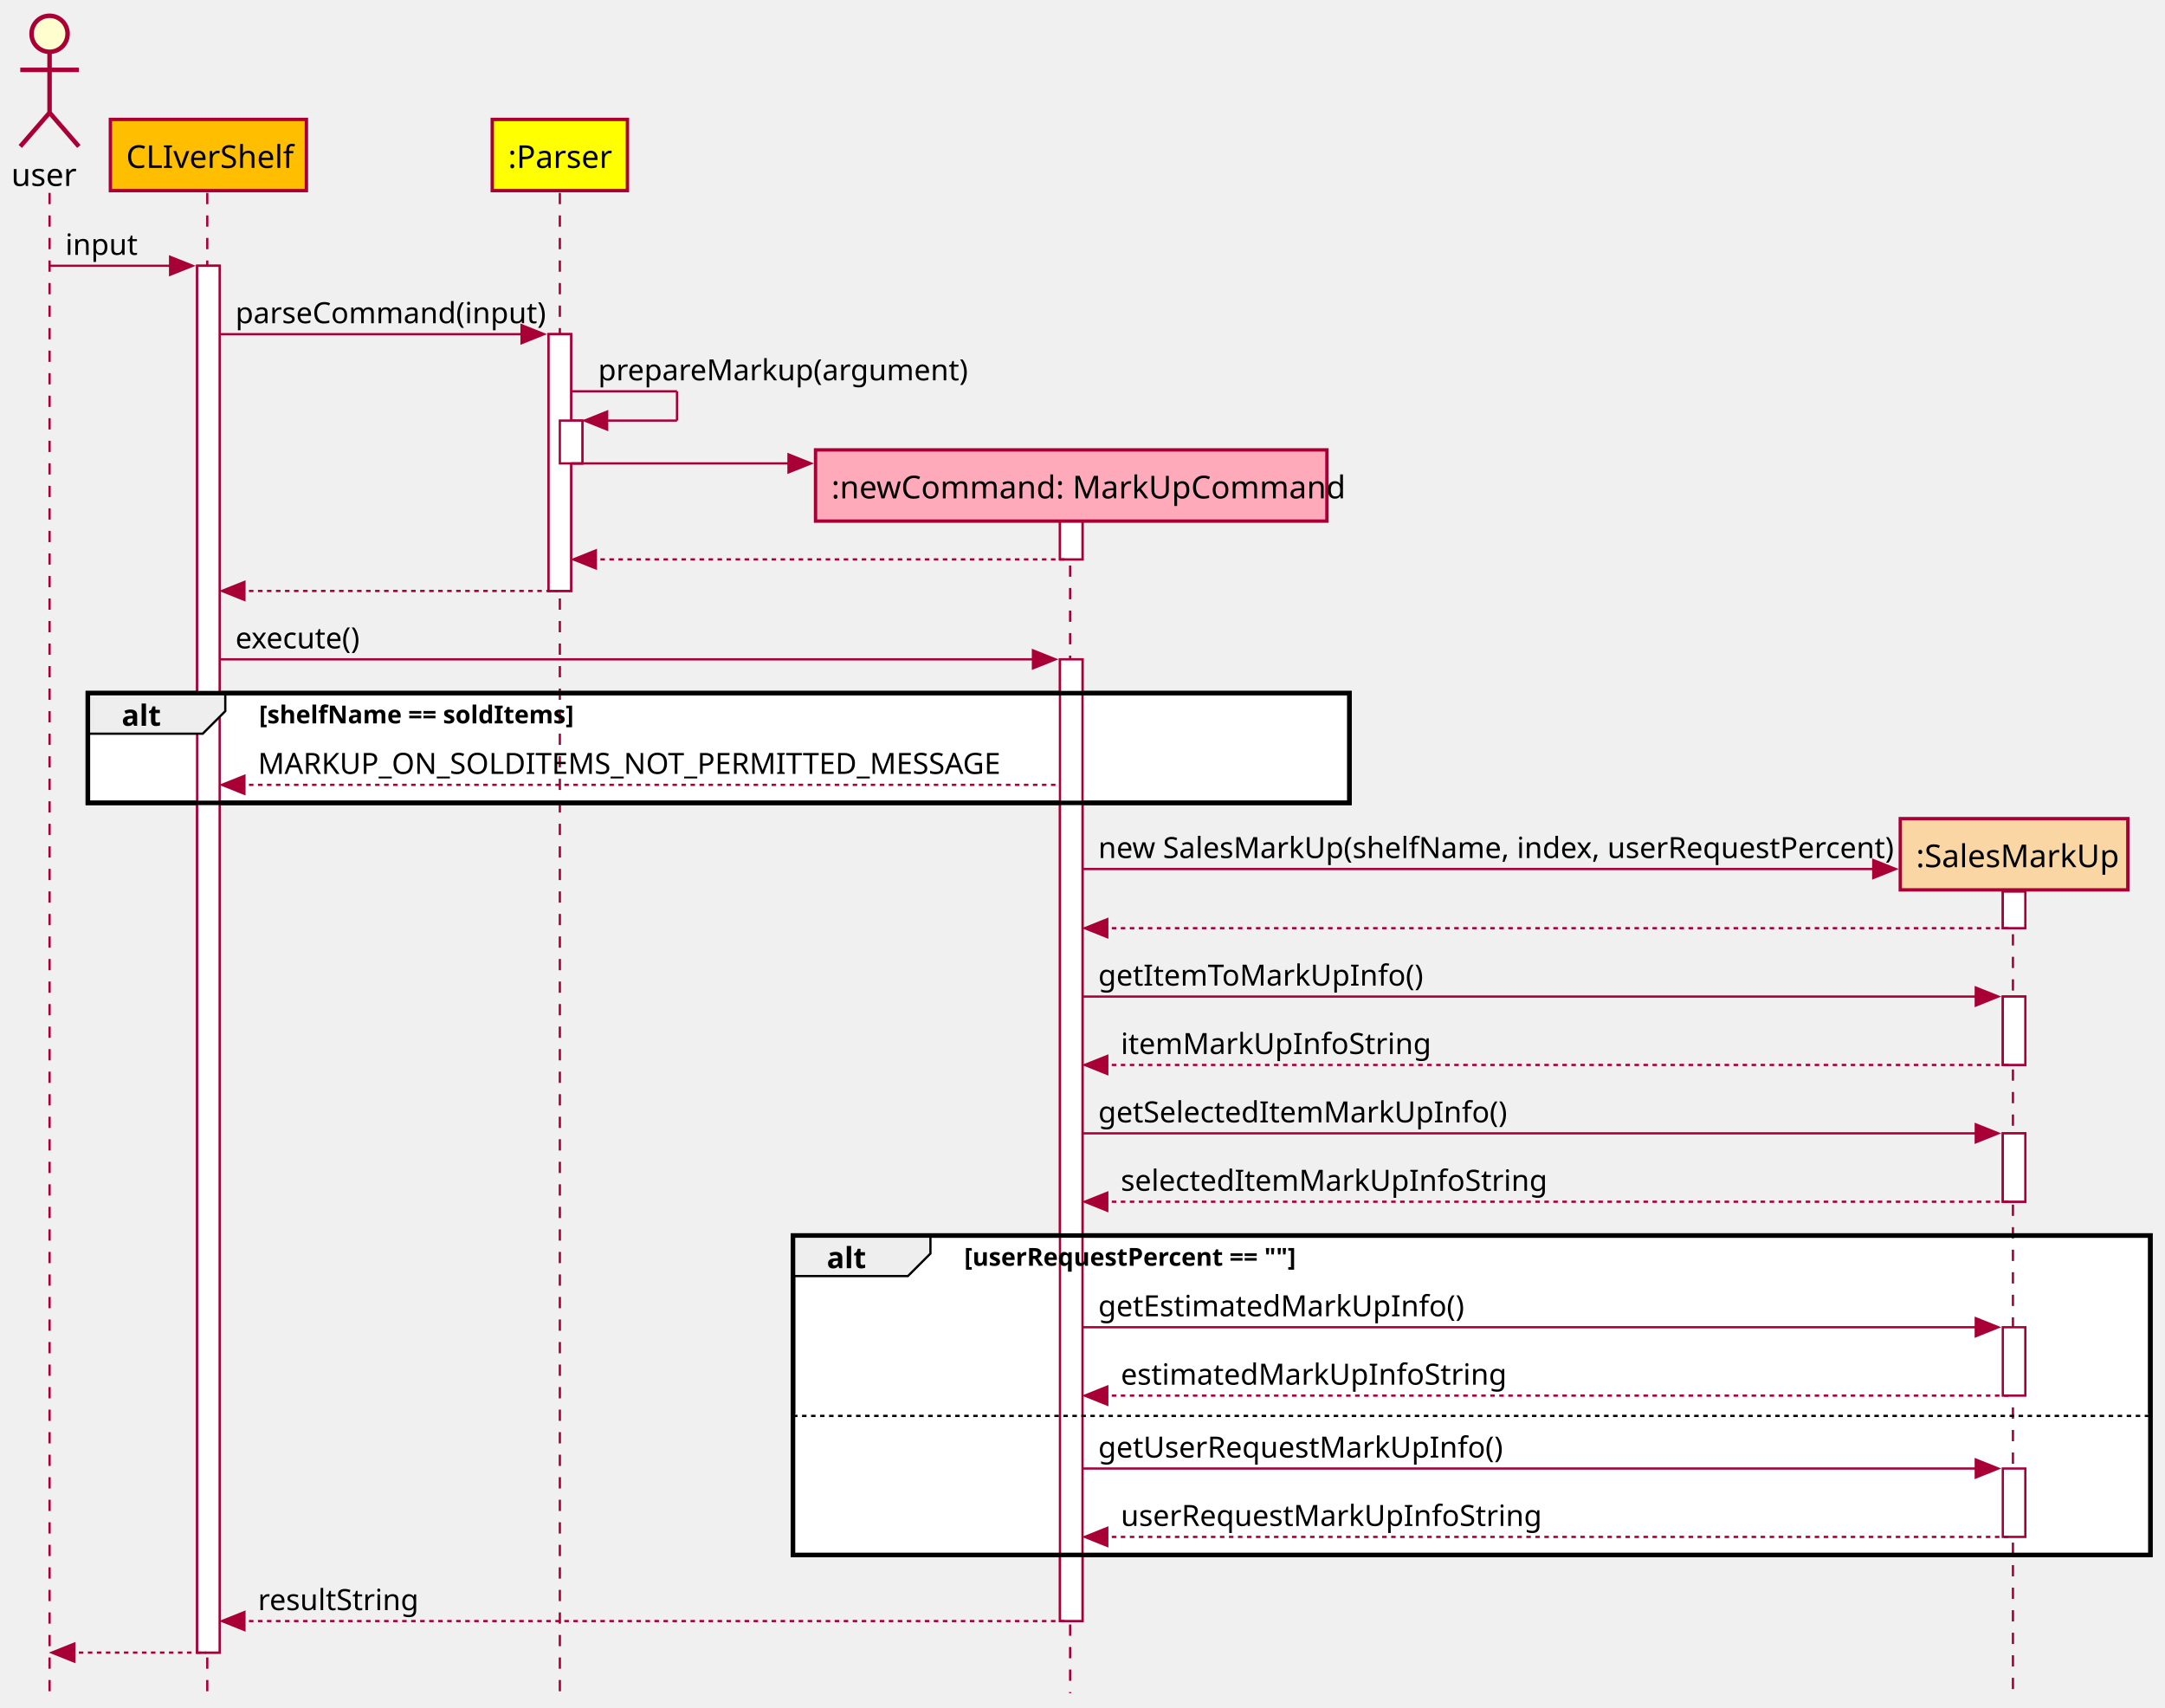
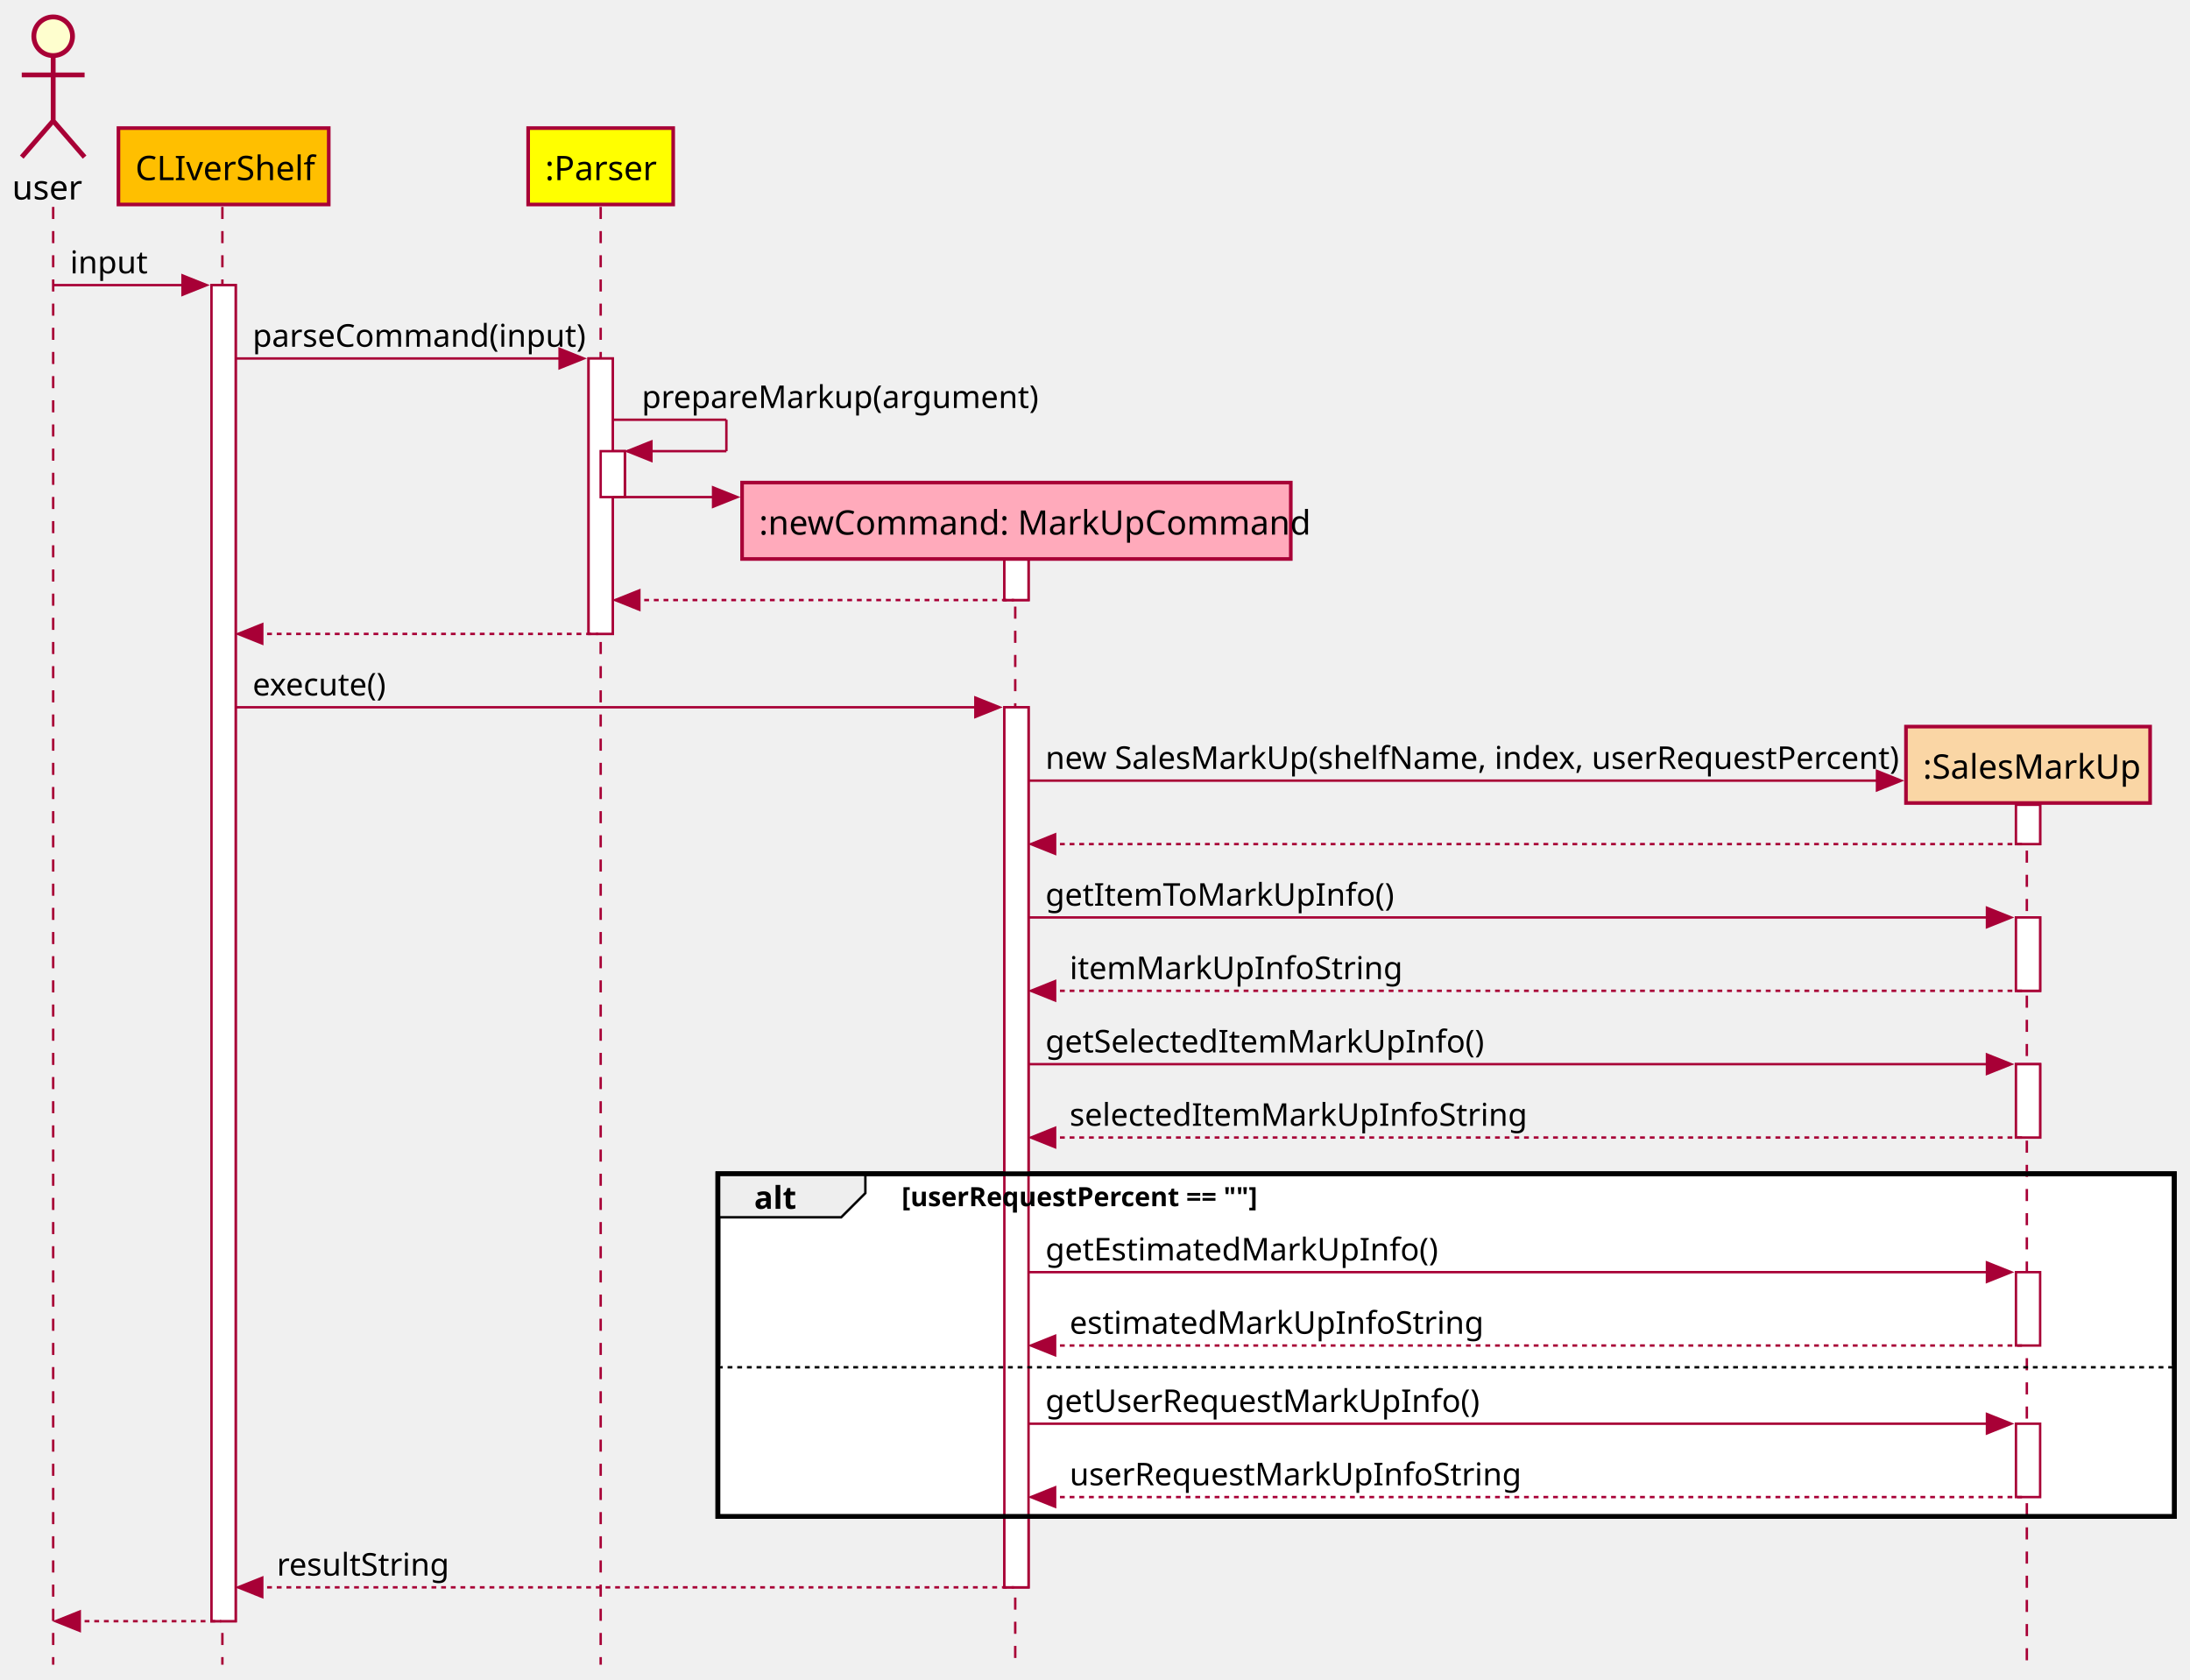
- <svg xmlns="http://www.w3.org/2000/svg" contentScriptType="application/ecmascript" contentStyleType="text/css" height="758px" preserveAspectRatio="none" style="width:961px;height:758px;background:#FFFFFF;" version="1.1" viewBox="0 0 961 758" width="961px" zoomAndPan="magnify">
+ <svg xmlns="http://www.w3.org/2000/svg" contentScriptType="application/ecmascript" contentStyleType="text/css" height="695px" preserveAspectRatio="none" style="width:906px;height:695px;background:#FFFFFF;" version="1.1" viewBox="0 0 906 695" width="906px" zoomAndPan="magnify">
  <defs />
  <g>
-     <rect fill="#FFFFFF" height="615.492" style="stroke:#A80036;stroke-width:1.0;" width="10" x="87.5" y="117.961" />
+     <rect fill="#FFFFFF" height="552.789" style="stroke:#A80036;stroke-width:1.0;" width="10" x="87.5" y="117.961" />
    <rect fill="#FFFFFF" height="113.961" style="stroke:#A80036;stroke-width:1.0;" width="10" x="243.5" y="148.312" />
    <rect fill="#FFFFFF" height="19" style="stroke:#A80036;stroke-width:1.0;" width="10" x="248.5" y="186.664" />
-     <rect fill="#FFFFFF" height="32.609" style="stroke:#A80036;stroke-width:1.0;" width="10" x="470.5" y="215.664" />
-     <rect fill="#FFFFFF" height="426.828" style="stroke:#A80036;stroke-width:1.0;" width="10" x="470.5" y="292.625" />
-     <rect fill="#FFFFFF" height="16.258" style="stroke:#A80036;stroke-width:1.0;" width="10" x="889" y="395.68" />
-     <rect fill="#FFFFFF" height="30.352" style="stroke:#A80036;stroke-width:1.0;" width="10" x="889" y="442.289" />
-     <rect fill="#FFFFFF" height="30.352" style="stroke:#A80036;stroke-width:1.0;" width="10" x="889" y="502.992" />
-     <rect fill="#FFFFFF" height="30.352" style="stroke:#A80036;stroke-width:1.0;" width="10" x="889" y="589.047" />
-     <rect fill="#FFFFFF" height="30.352" style="stroke:#A80036;stroke-width:1.0;" width="10" x="889" y="651.75" />
-     <rect fill="#FFFFFF" height="48.703" style="stroke:#000000;stroke-width:2.0;" width="560" x="39" y="307.625" />
-     <rect fill="#FFFFFF" height="141.758" style="stroke:#000000;stroke-width:2.0;" width="602.5" x="352" y="548.344" />
-     <rect fill="#FFFFFF" height="62.703" style="stroke:none;stroke-width:1.0;" width="602.5" x="352" y="627.398" />
-     <line style="stroke:#A80036;stroke-width:1.0;stroke-dasharray:5.0,5.0;" x1="22" x2="22" y1="85.609" y2="751.453" />
-     <line style="stroke:#A80036;stroke-width:1.0;stroke-dasharray:5.0,5.0;" x1="92" x2="92" y1="85.609" y2="751.453" />
-     <line style="stroke:#A80036;stroke-width:1.0;stroke-dasharray:5.0,5.0;" x1="248.5" x2="248.5" y1="85.609" y2="751.453" />
-     <line style="stroke:#A80036;stroke-width:1.0;stroke-dasharray:5.0,5.0;" x1="475" x2="475" y1="230.969" y2="751.453" />
-     <line style="stroke:#A80036;stroke-width:1.0;stroke-dasharray:5.0,5.0;" x1="893.5" x2="893.5" y1="394.633" y2="751.453" />
+     <rect fill="#FFFFFF" height="32.609" style="stroke:#A80036;stroke-width:1.0;" width="10" x="415.5" y="215.664" />
+     <rect fill="#FFFFFF" height="364.125" style="stroke:#A80036;stroke-width:1.0;" width="10" x="415.5" y="292.625" />
+     <rect fill="#FFFFFF" height="16.258" style="stroke:#A80036;stroke-width:1.0;" width="10" x="834" y="332.977" />
+     <rect fill="#FFFFFF" height="30.352" style="stroke:#A80036;stroke-width:1.0;" width="10" x="834" y="379.586" />
+     <rect fill="#FFFFFF" height="30.352" style="stroke:#A80036;stroke-width:1.0;" width="10" x="834" y="440.289" />
+     <rect fill="#FFFFFF" height="30.352" style="stroke:#A80036;stroke-width:1.0;" width="10" x="834" y="526.344" />
+     <rect fill="#FFFFFF" height="30.352" style="stroke:#A80036;stroke-width:1.0;" width="10" x="834" y="589.047" />
+     <rect fill="#FFFFFF" height="141.758" style="stroke:#000000;stroke-width:2.0;" width="602.5" x="297" y="485.641" />
+     <rect fill="#FFFFFF" height="62.703" style="stroke:none;stroke-width:1.0;" width="602.5" x="297" y="564.695" />
+     <line style="stroke:#A80036;stroke-width:1.0;stroke-dasharray:5.0,5.0;" x1="22" x2="22" y1="85.609" y2="688.75" />
+     <line style="stroke:#A80036;stroke-width:1.0;stroke-dasharray:5.0,5.0;" x1="92" x2="92" y1="85.609" y2="688.75" />
+     <line style="stroke:#A80036;stroke-width:1.0;stroke-dasharray:5.0,5.0;" x1="248.5" x2="248.5" y1="85.609" y2="688.75" />
+     <line style="stroke:#A80036;stroke-width:1.0;stroke-dasharray:5.0,5.0;" x1="420" x2="420" y1="230.969" y2="688.75" />
+     <line style="stroke:#A80036;stroke-width:1.0;stroke-dasharray:5.0,5.0;" x1="838.5" x2="838.5" y1="331.93" y2="688.75" />
    <text fill="#000000" font-family="sans-serif" font-size="14" lengthAdjust="spacing" textLength="28" x="5" y="82.533">user</text>
    <ellipse cx="22" cy="15" fill="#FEFECE" rx="8" ry="8" style="stroke:#A80036;stroke-width:2.0;" />
    <path d="M22,23 L22,50 M9,31 L35,31 M22,50 L9,65 M22,50 L35,65 " fill="none" style="stroke:#A80036;stroke-width:2.0;" />
    <rect fill="#FFBF00" height="31.609" style="stroke:#A80036;stroke-width:1.5;" width="87" x="49" y="53" />
    <text fill="#000000" font-family="sans-serif" font-size="14" lengthAdjust="spacing" textLength="73" x="56" y="74.533">CLIverShelf</text>
    <rect fill="#FFFF00" height="31.609" style="stroke:#A80036;stroke-width:1.5;" width="60" x="218.5" y="53" />
    <text fill="#000000" font-family="sans-serif" font-size="14" lengthAdjust="spacing" textLength="46" x="225.5" y="74.533">:Parser</text>
-     <rect fill="#FFFFFF" height="615.492" style="stroke:#A80036;stroke-width:1.0;" width="10" x="87.5" y="117.961" />
+     <rect fill="#FFFFFF" height="552.789" style="stroke:#A80036;stroke-width:1.0;" width="10" x="87.5" y="117.961" />
    <rect fill="#FFFFFF" height="113.961" style="stroke:#A80036;stroke-width:1.0;" width="10" x="243.5" y="148.312" />
    <rect fill="#FFFFFF" height="19" style="stroke:#A80036;stroke-width:1.0;" width="10" x="248.5" y="186.664" />
-     <rect fill="#FFFFFF" height="32.609" style="stroke:#A80036;stroke-width:1.0;" width="10" x="470.5" y="215.664" />
-     <rect fill="#FFFFFF" height="426.828" style="stroke:#A80036;stroke-width:1.0;" width="10" x="470.5" y="292.625" />
-     <rect fill="#FFFFFF" height="16.258" style="stroke:#A80036;stroke-width:1.0;" width="10" x="889" y="395.68" />
-     <rect fill="#FFFFFF" height="30.352" style="stroke:#A80036;stroke-width:1.0;" width="10" x="889" y="442.289" />
-     <rect fill="#FFFFFF" height="30.352" style="stroke:#A80036;stroke-width:1.0;" width="10" x="889" y="502.992" />
-     <rect fill="#FFFFFF" height="30.352" style="stroke:#A80036;stroke-width:1.0;" width="10" x="889" y="589.047" />
-     <rect fill="#FFFFFF" height="30.352" style="stroke:#A80036;stroke-width:1.0;" width="10" x="889" y="651.75" />
+     <rect fill="#FFFFFF" height="32.609" style="stroke:#A80036;stroke-width:1.0;" width="10" x="415.5" y="215.664" />
+     <rect fill="#FFFFFF" height="364.125" style="stroke:#A80036;stroke-width:1.0;" width="10" x="415.5" y="292.625" />
+     <rect fill="#FFFFFF" height="16.258" style="stroke:#A80036;stroke-width:1.0;" width="10" x="834" y="332.977" />
+     <rect fill="#FFFFFF" height="30.352" style="stroke:#A80036;stroke-width:1.0;" width="10" x="834" y="379.586" />
+     <rect fill="#FFFFFF" height="30.352" style="stroke:#A80036;stroke-width:1.0;" width="10" x="834" y="440.289" />
+     <rect fill="#FFFFFF" height="30.352" style="stroke:#A80036;stroke-width:1.0;" width="10" x="834" y="526.344" />
+     <rect fill="#FFFFFF" height="30.352" style="stroke:#A80036;stroke-width:1.0;" width="10" x="834" y="589.047" />
    <polygon fill="#A80036" points="75.5,113.961,85.5,117.961,75.5,121.961" style="stroke:#A80036;stroke-width:1.0;" />
    <line style="stroke:#A80036;stroke-width:1.0;" x1="22" x2="81.5" y1="117.961" y2="117.961" />
    <text fill="#000000" font-family="sans-serif" font-size="13" lengthAdjust="spacing" textLength="28" x="29" y="113.105">input</text>
    <polygon fill="#A80036" points="231.5,144.312,241.5,148.312,231.5,152.312" style="stroke:#A80036;stroke-width:1.0;" />
    <line style="stroke:#A80036;stroke-width:1.0;" x1="97.5" x2="237.5" y1="148.312" y2="148.312" />
    <text fill="#000000" font-family="sans-serif" font-size="13" lengthAdjust="spacing" textLength="127" x="104.5" y="143.456">parseCommand(input)</text>
    <line style="stroke:#A80036;stroke-width:1.0;" x1="253.5" x2="300.5" y1="173.664" y2="173.664" />
    <line style="stroke:#A80036;stroke-width:1.0;" x1="300.5" x2="300.5" y1="173.664" y2="186.664" />
    <line style="stroke:#A80036;stroke-width:1.0;" x1="259.5" x2="300.5" y1="186.664" y2="186.664" />
    <polygon fill="#A80036" points="269.5,182.664,259.5,186.664,269.5,190.664" style="stroke:#A80036;stroke-width:1.0;" />
    <text fill="#000000" font-family="sans-serif" font-size="13" lengthAdjust="spacing" textLength="148" x="265.5" y="168.808">prepareMarkup(argument)</text>
-     <polygon fill="#A80036" points="350,201.664,360,205.664,350,209.664" style="stroke:#A80036;stroke-width:1.0;" />
-     <line style="stroke:#A80036;stroke-width:1.0;" x1="253.5" x2="356" y1="205.664" y2="205.664" />
-     <rect fill="#FFAABB" height="31.609" style="stroke:#A80036;stroke-width:1.5;" width="227" x="362" y="199.664" />
-     <text fill="#000000" font-family="sans-serif" font-size="14" lengthAdjust="spacing" textLength="213" x="369" y="221.197">:newCommand: MarkUpCommand</text>
+     <polygon fill="#A80036" points="295,201.664,305,205.664,295,209.664" style="stroke:#A80036;stroke-width:1.0;" />
+     <line style="stroke:#A80036;stroke-width:1.0;" x1="253.5" x2="301" y1="205.664" y2="205.664" />
+     <rect fill="#FFAABB" height="31.609" style="stroke:#A80036;stroke-width:1.5;" width="227" x="307" y="199.664" />
+     <text fill="#000000" font-family="sans-serif" font-size="14" lengthAdjust="spacing" textLength="213" x="314" y="221.197">:newCommand: MarkUpCommand</text>
    <polygon fill="#A80036" points="264.5,244.273,254.5,248.273,264.5,252.273" style="stroke:#A80036;stroke-width:1.0;" />
-     <line style="stroke:#A80036;stroke-width:1.0;stroke-dasharray:2.0,2.0;" x1="258.5" x2="474.5" y1="248.273" y2="248.273" />
+     <line style="stroke:#A80036;stroke-width:1.0;stroke-dasharray:2.0,2.0;" x1="258.5" x2="419.5" y1="248.273" y2="248.273" />
    <polygon fill="#A80036" points="108.5,258.273,98.5,262.273,108.5,266.273" style="stroke:#A80036;stroke-width:1.0;" />
    <line style="stroke:#A80036;stroke-width:1.0;stroke-dasharray:2.0,2.0;" x1="102.5" x2="247.5" y1="262.273" y2="262.273" />
-     <polygon fill="#A80036" points="458.5,288.625,468.5,292.625,458.5,296.625" style="stroke:#A80036;stroke-width:1.0;" />
-     <line style="stroke:#A80036;stroke-width:1.0;" x1="97.5" x2="464.5" y1="292.625" y2="292.625" />
+     <polygon fill="#A80036" points="403.5,288.625,413.5,292.625,403.5,296.625" style="stroke:#A80036;stroke-width:1.0;" />
+     <line style="stroke:#A80036;stroke-width:1.0;" x1="97.5" x2="409.5" y1="292.625" y2="292.625" />
    <text fill="#000000" font-family="sans-serif" font-size="13" lengthAdjust="spacing" textLength="54" x="104.5" y="287.769">execute()</text>
-     <path d="M39,307.625 L100,307.625 L100,315.625 L90,325.625 L39,325.625 L39,307.625 " fill="#EEEEEE" style="stroke:#000000;stroke-width:1.0;" />
-     <rect fill="none" height="48.703" style="stroke:#000000;stroke-width:2.0;" width="560" x="39" y="307.625" />
-     <text fill="#000000" font-family="sans-serif" font-size="13" font-weight="bold" lengthAdjust="spacing" textLength="16" x="54" y="322.12">alt</text>
-     <text fill="#000000" font-family="sans-serif" font-size="11" font-weight="bold" lengthAdjust="spacing" textLength="141" x="115" y="321.044">[shelfName == soldItems]</text>
-     <polygon fill="#A80036" points="108.5,344.328,98.5,348.328,108.5,352.328" style="stroke:#A80036;stroke-width:1.0;" />
-     <line style="stroke:#A80036;stroke-width:1.0;stroke-dasharray:2.0,2.0;" x1="102.5" x2="469.5" y1="348.328" y2="348.328" />
-     <text fill="#000000" font-family="sans-serif" font-size="13" lengthAdjust="spacing" textLength="349" x="114.5" y="343.472">MARKUP_ON_SOLDITEMS_NOT_PERMITTED_MESSAGE</text>
-     <polygon fill="#A80036" points="831.5,381.68,841.5,385.68,831.5,389.68" style="stroke:#A80036;stroke-width:1.0;" />
-     <line style="stroke:#A80036;stroke-width:1.0;" x1="480.5" x2="837.5" y1="385.68" y2="385.68" />
-     <text fill="#000000" font-family="sans-serif" font-size="13" lengthAdjust="spacing" textLength="339" x="487.5" y="380.823">new SalesMarkUp(shelfName, index, userRequestPercent)</text>
-     <rect fill="#FAD6A5" height="31.609" style="stroke:#A80036;stroke-width:1.5;" width="101" x="843.5" y="363.328" />
-     <text fill="#000000" font-family="sans-serif" font-size="14" lengthAdjust="spacing" textLength="87" x="850.5" y="384.861">:SalesMarkUp</text>
-     <polygon fill="#A80036" points="491.5,407.938,481.5,411.938,491.5,415.938" style="stroke:#A80036;stroke-width:1.0;" />
-     <line style="stroke:#A80036;stroke-width:1.0;stroke-dasharray:2.0,2.0;" x1="485.5" x2="893" y1="411.938" y2="411.938" />
-     <polygon fill="#A80036" points="877,438.289,887,442.289,877,446.289" style="stroke:#A80036;stroke-width:1.0;" />
-     <line style="stroke:#A80036;stroke-width:1.0;" x1="480.5" x2="883" y1="442.289" y2="442.289" />
-     <text fill="#000000" font-family="sans-serif" font-size="13" lengthAdjust="spacing" textLength="130" x="487.5" y="437.433">getItemToMarkUpInfo()</text>
-     <polygon fill="#A80036" points="491.5,468.641,481.5,472.641,491.5,476.641" style="stroke:#A80036;stroke-width:1.0;" />
-     <line style="stroke:#A80036;stroke-width:1.0;stroke-dasharray:2.0,2.0;" x1="485.5" x2="893" y1="472.641" y2="472.641" />
-     <text fill="#000000" font-family="sans-serif" font-size="13" lengthAdjust="spacing" textLength="124" x="497.5" y="467.784">itemMarkUpInfoString</text>
-     <polygon fill="#A80036" points="877,498.992,887,502.992,877,506.992" style="stroke:#A80036;stroke-width:1.0;" />
-     <line style="stroke:#A80036;stroke-width:1.0;" x1="480.5" x2="883" y1="502.992" y2="502.992" />
-     <text fill="#000000" font-family="sans-serif" font-size="13" lengthAdjust="spacing" textLength="167" x="487.5" y="498.136">getSelectedItemMarkUpInfo()</text>
-     <polygon fill="#A80036" points="491.5,529.344,481.5,533.344,491.5,537.344" style="stroke:#A80036;stroke-width:1.0;" />
-     <line style="stroke:#A80036;stroke-width:1.0;stroke-dasharray:2.0,2.0;" x1="485.5" x2="893" y1="533.344" y2="533.344" />
-     <text fill="#000000" font-family="sans-serif" font-size="13" lengthAdjust="spacing" textLength="173" x="497.5" y="528.487">selectedItemMarkUpInfoString</text>
-     <path d="M352,548.344 L413,548.344 L413,556.344 L403,566.344 L352,566.344 L352,548.344 " fill="#EEEEEE" style="stroke:#000000;stroke-width:1.0;" />
-     <rect fill="none" height="141.758" style="stroke:#000000;stroke-width:2.0;" width="602.5" x="352" y="548.344" />
-     <text fill="#000000" font-family="sans-serif" font-size="13" font-weight="bold" lengthAdjust="spacing" textLength="16" x="367" y="562.839">alt</text>
-     <text fill="#000000" font-family="sans-serif" font-size="11" font-weight="bold" lengthAdjust="spacing" textLength="151" x="428" y="561.763">[userRequestPercent == ""]</text>
-     <polygon fill="#A80036" points="877,585.047,887,589.047,877,593.047" style="stroke:#A80036;stroke-width:1.0;" />
-     <line style="stroke:#A80036;stroke-width:1.0;" x1="480.5" x2="883" y1="589.047" y2="589.047" />
-     <text fill="#000000" font-family="sans-serif" font-size="13" lengthAdjust="spacing" textLength="150" x="487.5" y="584.19">getEstimatedMarkUpInfo()</text>
-     <polygon fill="#A80036" points="491.5,615.398,481.5,619.398,491.5,623.398" style="stroke:#A80036;stroke-width:1.0;" />
-     <line style="stroke:#A80036;stroke-width:1.0;stroke-dasharray:2.0,2.0;" x1="485.5" x2="893" y1="619.398" y2="619.398" />
-     <text fill="#000000" font-family="sans-serif" font-size="13" lengthAdjust="spacing" textLength="156" x="497.5" y="614.542">estimatedMarkUpInfoString</text>
-     <line style="stroke:#000000;stroke-width:1.0;stroke-dasharray:2.0,2.0;" x1="352" x2="954.5" y1="628.398" y2="628.398" />
-     <polygon fill="#A80036" points="877,647.75,887,651.75,877,655.75" style="stroke:#A80036;stroke-width:1.0;" />
-     <line style="stroke:#A80036;stroke-width:1.0;" x1="480.5" x2="883" y1="651.75" y2="651.75" />
-     <text fill="#000000" font-family="sans-serif" font-size="13" lengthAdjust="spacing" textLength="166" x="487.5" y="646.894">getUserRequestMarkUpInfo()</text>
-     <polygon fill="#A80036" points="491.5,678.102,481.5,682.102,491.5,686.102" style="stroke:#A80036;stroke-width:1.0;" />
-     <line style="stroke:#A80036;stroke-width:1.0;stroke-dasharray:2.0,2.0;" x1="485.5" x2="893" y1="682.102" y2="682.102" />
-     <text fill="#000000" font-family="sans-serif" font-size="13" lengthAdjust="spacing" textLength="172" x="497.5" y="677.245">userRequestMarkUpInfoString</text>
-     <polygon fill="#A80036" points="108.5,715.453,98.5,719.453,108.5,723.453" style="stroke:#A80036;stroke-width:1.0;" />
-     <line style="stroke:#A80036;stroke-width:1.0;stroke-dasharray:2.0,2.0;" x1="102.5" x2="474.5" y1="719.453" y2="719.453" />
-     <text fill="#000000" font-family="sans-serif" font-size="13" lengthAdjust="spacing" textLength="66" x="114.5" y="714.597">resultString</text>
-     <polygon fill="#A80036" points="33,729.453,23,733.453,33,737.453" style="stroke:#A80036;stroke-width:1.0;" />
-     <line style="stroke:#A80036;stroke-width:1.0;stroke-dasharray:2.0,2.0;" x1="27" x2="91.5" y1="733.453" y2="733.453" />
+     <polygon fill="#A80036" points="776.5,318.977,786.5,322.977,776.5,326.977" style="stroke:#A80036;stroke-width:1.0;" />
+     <line style="stroke:#A80036;stroke-width:1.0;" x1="425.5" x2="782.5" y1="322.977" y2="322.977" />
+     <text fill="#000000" font-family="sans-serif" font-size="13" lengthAdjust="spacing" textLength="339" x="432.5" y="318.12">new SalesMarkUp(shelfName, index, userRequestPercent)</text>
+     <rect fill="#FAD6A5" height="31.609" style="stroke:#A80036;stroke-width:1.5;" width="101" x="788.5" y="300.625" />
+     <text fill="#000000" font-family="sans-serif" font-size="14" lengthAdjust="spacing" textLength="87" x="795.5" y="322.158">:SalesMarkUp</text>
+     <polygon fill="#A80036" points="436.5,345.234,426.5,349.234,436.5,353.234" style="stroke:#A80036;stroke-width:1.0;" />
+     <line style="stroke:#A80036;stroke-width:1.0;stroke-dasharray:2.0,2.0;" x1="430.5" x2="838" y1="349.234" y2="349.234" />
+     <polygon fill="#A80036" points="822,375.586,832,379.586,822,383.586" style="stroke:#A80036;stroke-width:1.0;" />
+     <line style="stroke:#A80036;stroke-width:1.0;" x1="425.5" x2="828" y1="379.586" y2="379.586" />
+     <text fill="#000000" font-family="sans-serif" font-size="13" lengthAdjust="spacing" textLength="130" x="432.5" y="374.729">getItemToMarkUpInfo()</text>
+     <polygon fill="#A80036" points="436.5,405.938,426.5,409.938,436.5,413.938" style="stroke:#A80036;stroke-width:1.0;" />
+     <line style="stroke:#A80036;stroke-width:1.0;stroke-dasharray:2.0,2.0;" x1="430.5" x2="838" y1="409.938" y2="409.938" />
+     <text fill="#000000" font-family="sans-serif" font-size="13" lengthAdjust="spacing" textLength="124" x="442.5" y="405.081">itemMarkUpInfoString</text>
+     <polygon fill="#A80036" points="822,436.289,832,440.289,822,444.289" style="stroke:#A80036;stroke-width:1.0;" />
+     <line style="stroke:#A80036;stroke-width:1.0;" x1="425.5" x2="828" y1="440.289" y2="440.289" />
+     <text fill="#000000" font-family="sans-serif" font-size="13" lengthAdjust="spacing" textLength="167" x="432.5" y="435.433">getSelectedItemMarkUpInfo()</text>
+     <polygon fill="#A80036" points="436.5,466.641,426.5,470.641,436.5,474.641" style="stroke:#A80036;stroke-width:1.0;" />
+     <line style="stroke:#A80036;stroke-width:1.0;stroke-dasharray:2.0,2.0;" x1="430.5" x2="838" y1="470.641" y2="470.641" />
+     <text fill="#000000" font-family="sans-serif" font-size="13" lengthAdjust="spacing" textLength="173" x="442.5" y="465.784">selectedItemMarkUpInfoString</text>
+     <path d="M297,485.641 L358,485.641 L358,493.641 L348,503.641 L297,503.641 L297,485.641 " fill="#EEEEEE" style="stroke:#000000;stroke-width:1.0;" />
+     <rect fill="none" height="141.758" style="stroke:#000000;stroke-width:2.0;" width="602.5" x="297" y="485.641" />
+     <text fill="#000000" font-family="sans-serif" font-size="13" font-weight="bold" lengthAdjust="spacing" textLength="16" x="312" y="500.136">alt</text>
+     <text fill="#000000" font-family="sans-serif" font-size="11" font-weight="bold" lengthAdjust="spacing" textLength="151" x="373" y="499.06">[userRequestPercent == ""]</text>
+     <polygon fill="#A80036" points="822,522.344,832,526.344,822,530.344" style="stroke:#A80036;stroke-width:1.0;" />
+     <line style="stroke:#A80036;stroke-width:1.0;" x1="425.5" x2="828" y1="526.344" y2="526.344" />
+     <text fill="#000000" font-family="sans-serif" font-size="13" lengthAdjust="spacing" textLength="150" x="432.5" y="521.487">getEstimatedMarkUpInfo()</text>
+     <polygon fill="#A80036" points="436.5,552.695,426.5,556.695,436.5,560.695" style="stroke:#A80036;stroke-width:1.0;" />
+     <line style="stroke:#A80036;stroke-width:1.0;stroke-dasharray:2.0,2.0;" x1="430.5" x2="838" y1="556.695" y2="556.695" />
+     <text fill="#000000" font-family="sans-serif" font-size="13" lengthAdjust="spacing" textLength="156" x="442.5" y="551.839">estimatedMarkUpInfoString</text>
+     <line style="stroke:#000000;stroke-width:1.0;stroke-dasharray:2.0,2.0;" x1="297" x2="899.5" y1="565.695" y2="565.695" />
+     <polygon fill="#A80036" points="822,585.047,832,589.047,822,593.047" style="stroke:#A80036;stroke-width:1.0;" />
+     <line style="stroke:#A80036;stroke-width:1.0;" x1="425.5" x2="828" y1="589.047" y2="589.047" />
+     <text fill="#000000" font-family="sans-serif" font-size="13" lengthAdjust="spacing" textLength="166" x="432.5" y="584.19">getUserRequestMarkUpInfo()</text>
+     <polygon fill="#A80036" points="436.5,615.398,426.5,619.398,436.5,623.398" style="stroke:#A80036;stroke-width:1.0;" />
+     <line style="stroke:#A80036;stroke-width:1.0;stroke-dasharray:2.0,2.0;" x1="430.5" x2="838" y1="619.398" y2="619.398" />
+     <text fill="#000000" font-family="sans-serif" font-size="13" lengthAdjust="spacing" textLength="172" x="442.5" y="614.542">userRequestMarkUpInfoString</text>
+     <polygon fill="#A80036" points="108.5,652.75,98.5,656.75,108.5,660.75" style="stroke:#A80036;stroke-width:1.0;" />
+     <line style="stroke:#A80036;stroke-width:1.0;stroke-dasharray:2.0,2.0;" x1="102.5" x2="419.5" y1="656.75" y2="656.75" />
+     <text fill="#000000" font-family="sans-serif" font-size="13" lengthAdjust="spacing" textLength="66" x="114.5" y="651.894">resultString</text>
+     <polygon fill="#A80036" points="33,666.75,23,670.75,33,674.75" style="stroke:#A80036;stroke-width:1.0;" />
+     <line style="stroke:#A80036;stroke-width:1.0;stroke-dasharray:2.0,2.0;" x1="27" x2="91.5" y1="670.75" y2="670.75" />
  </g>
</svg>
